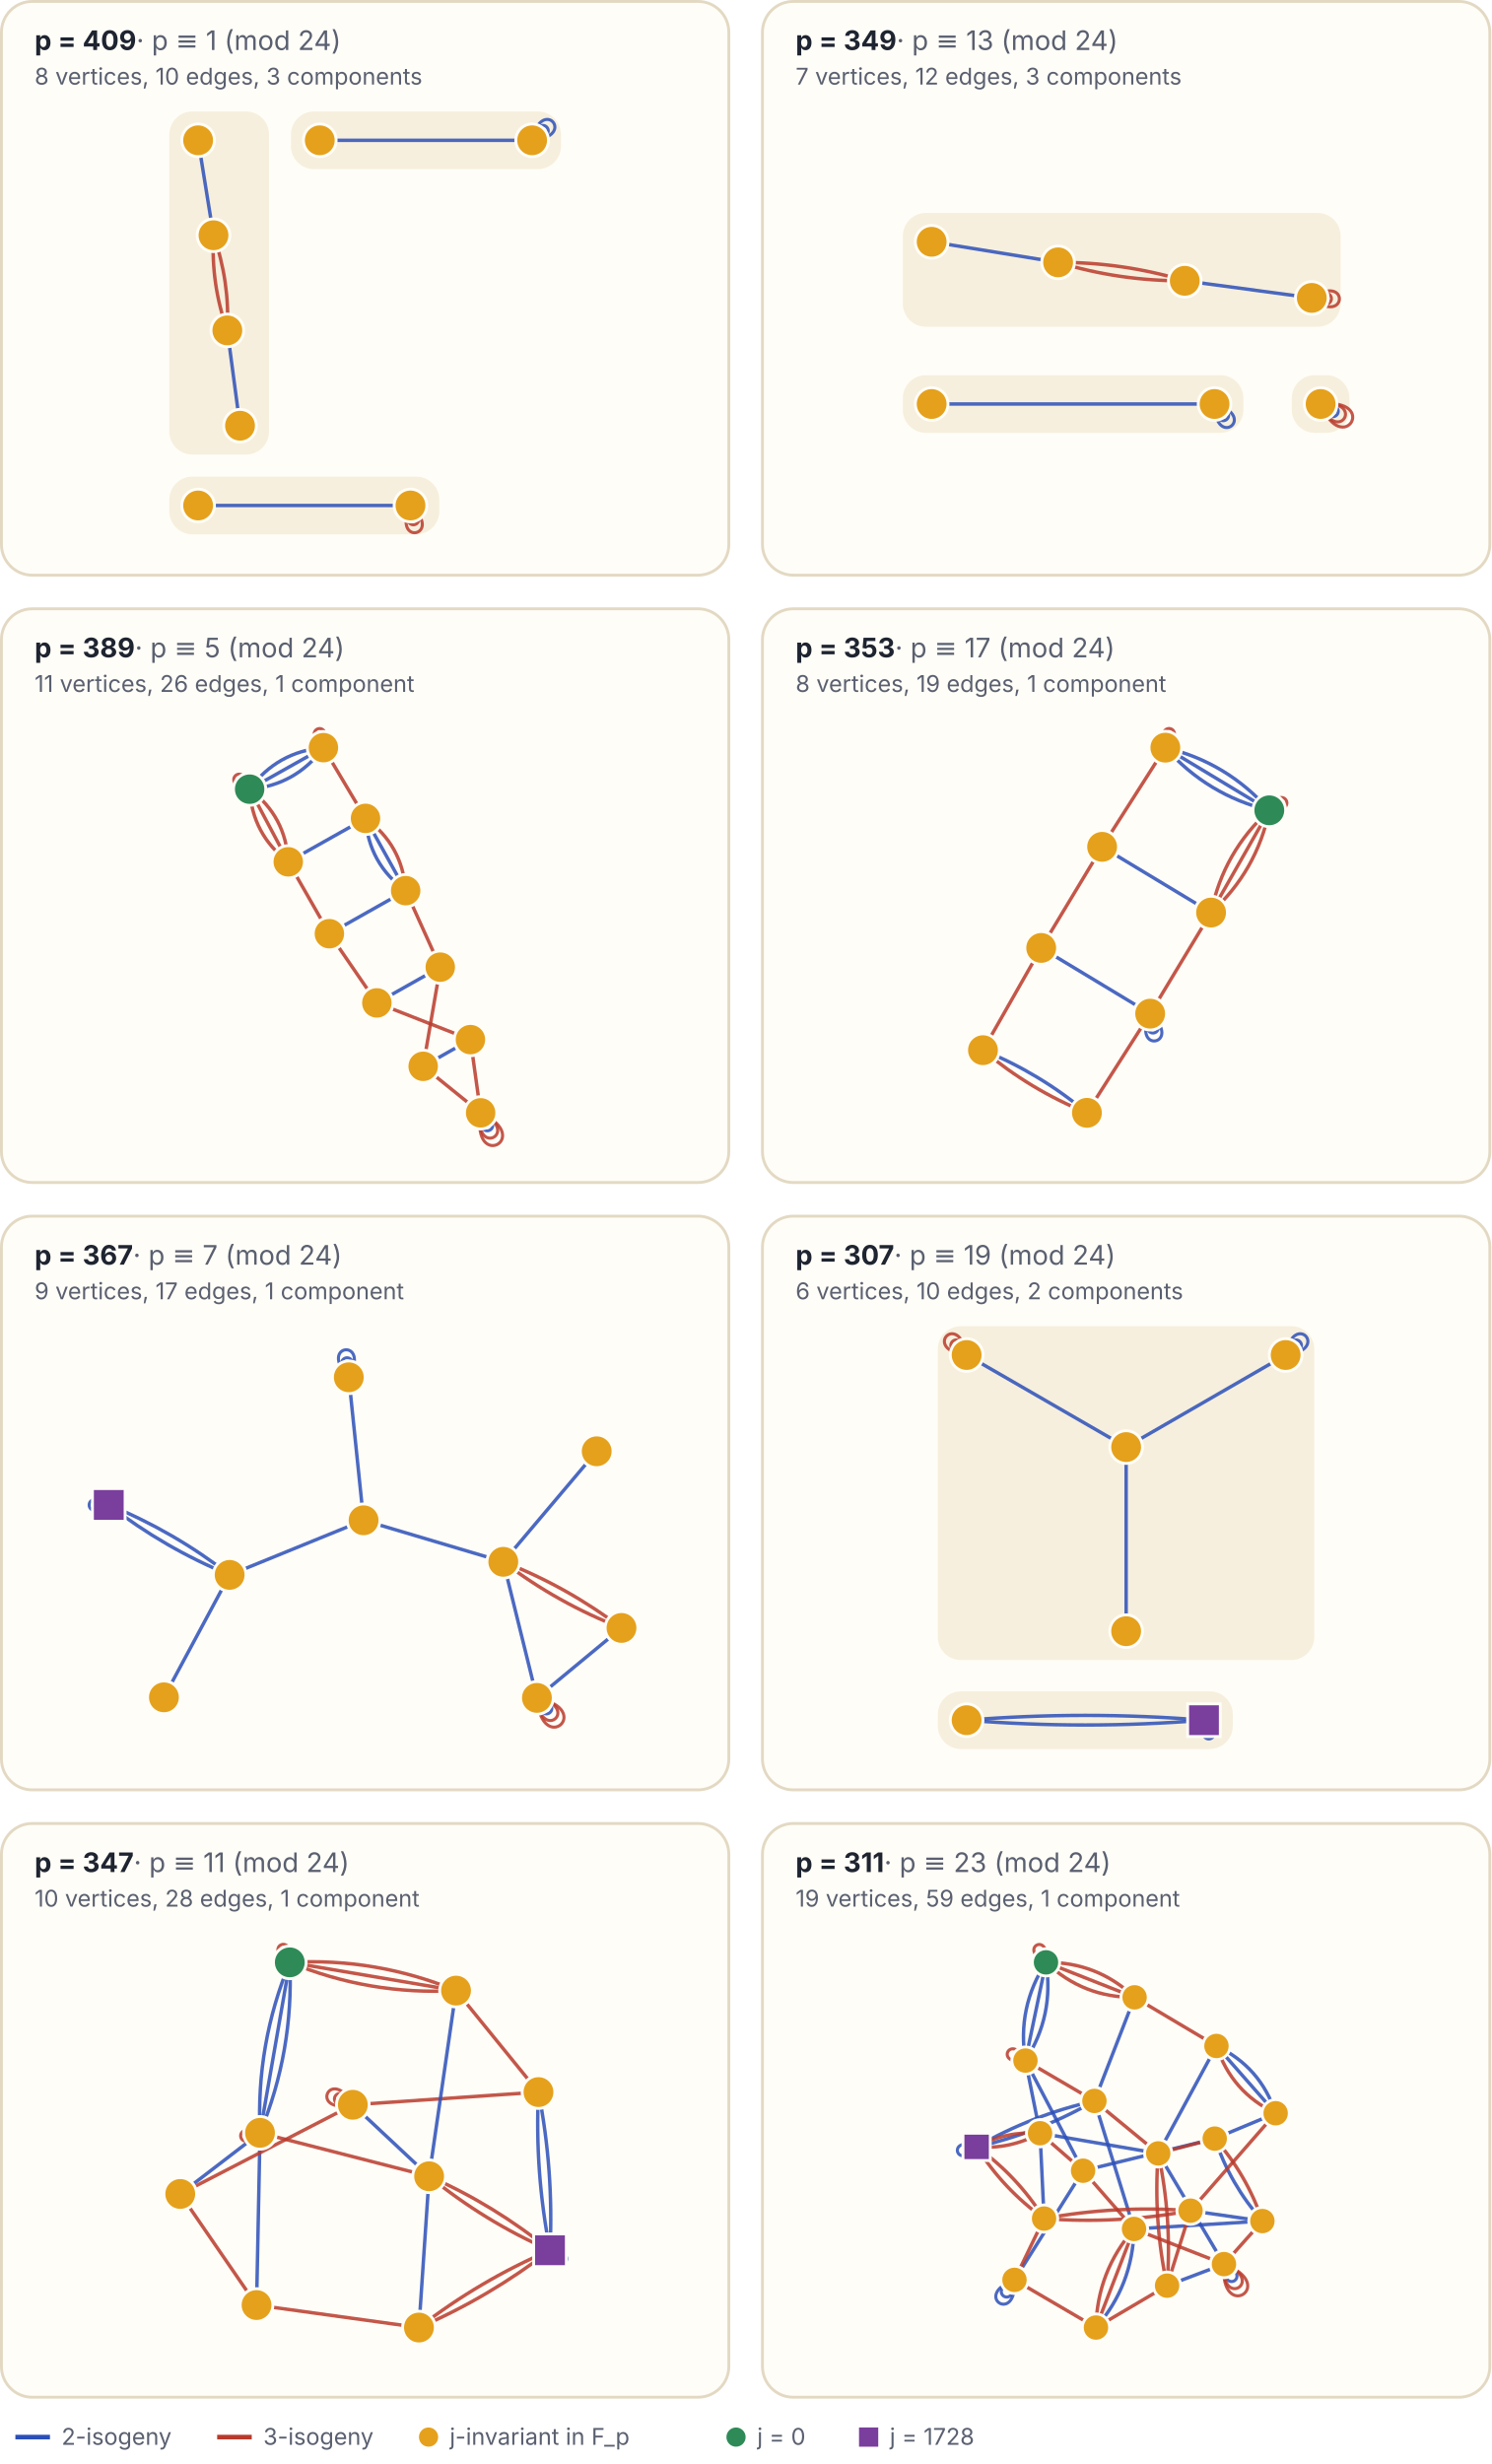
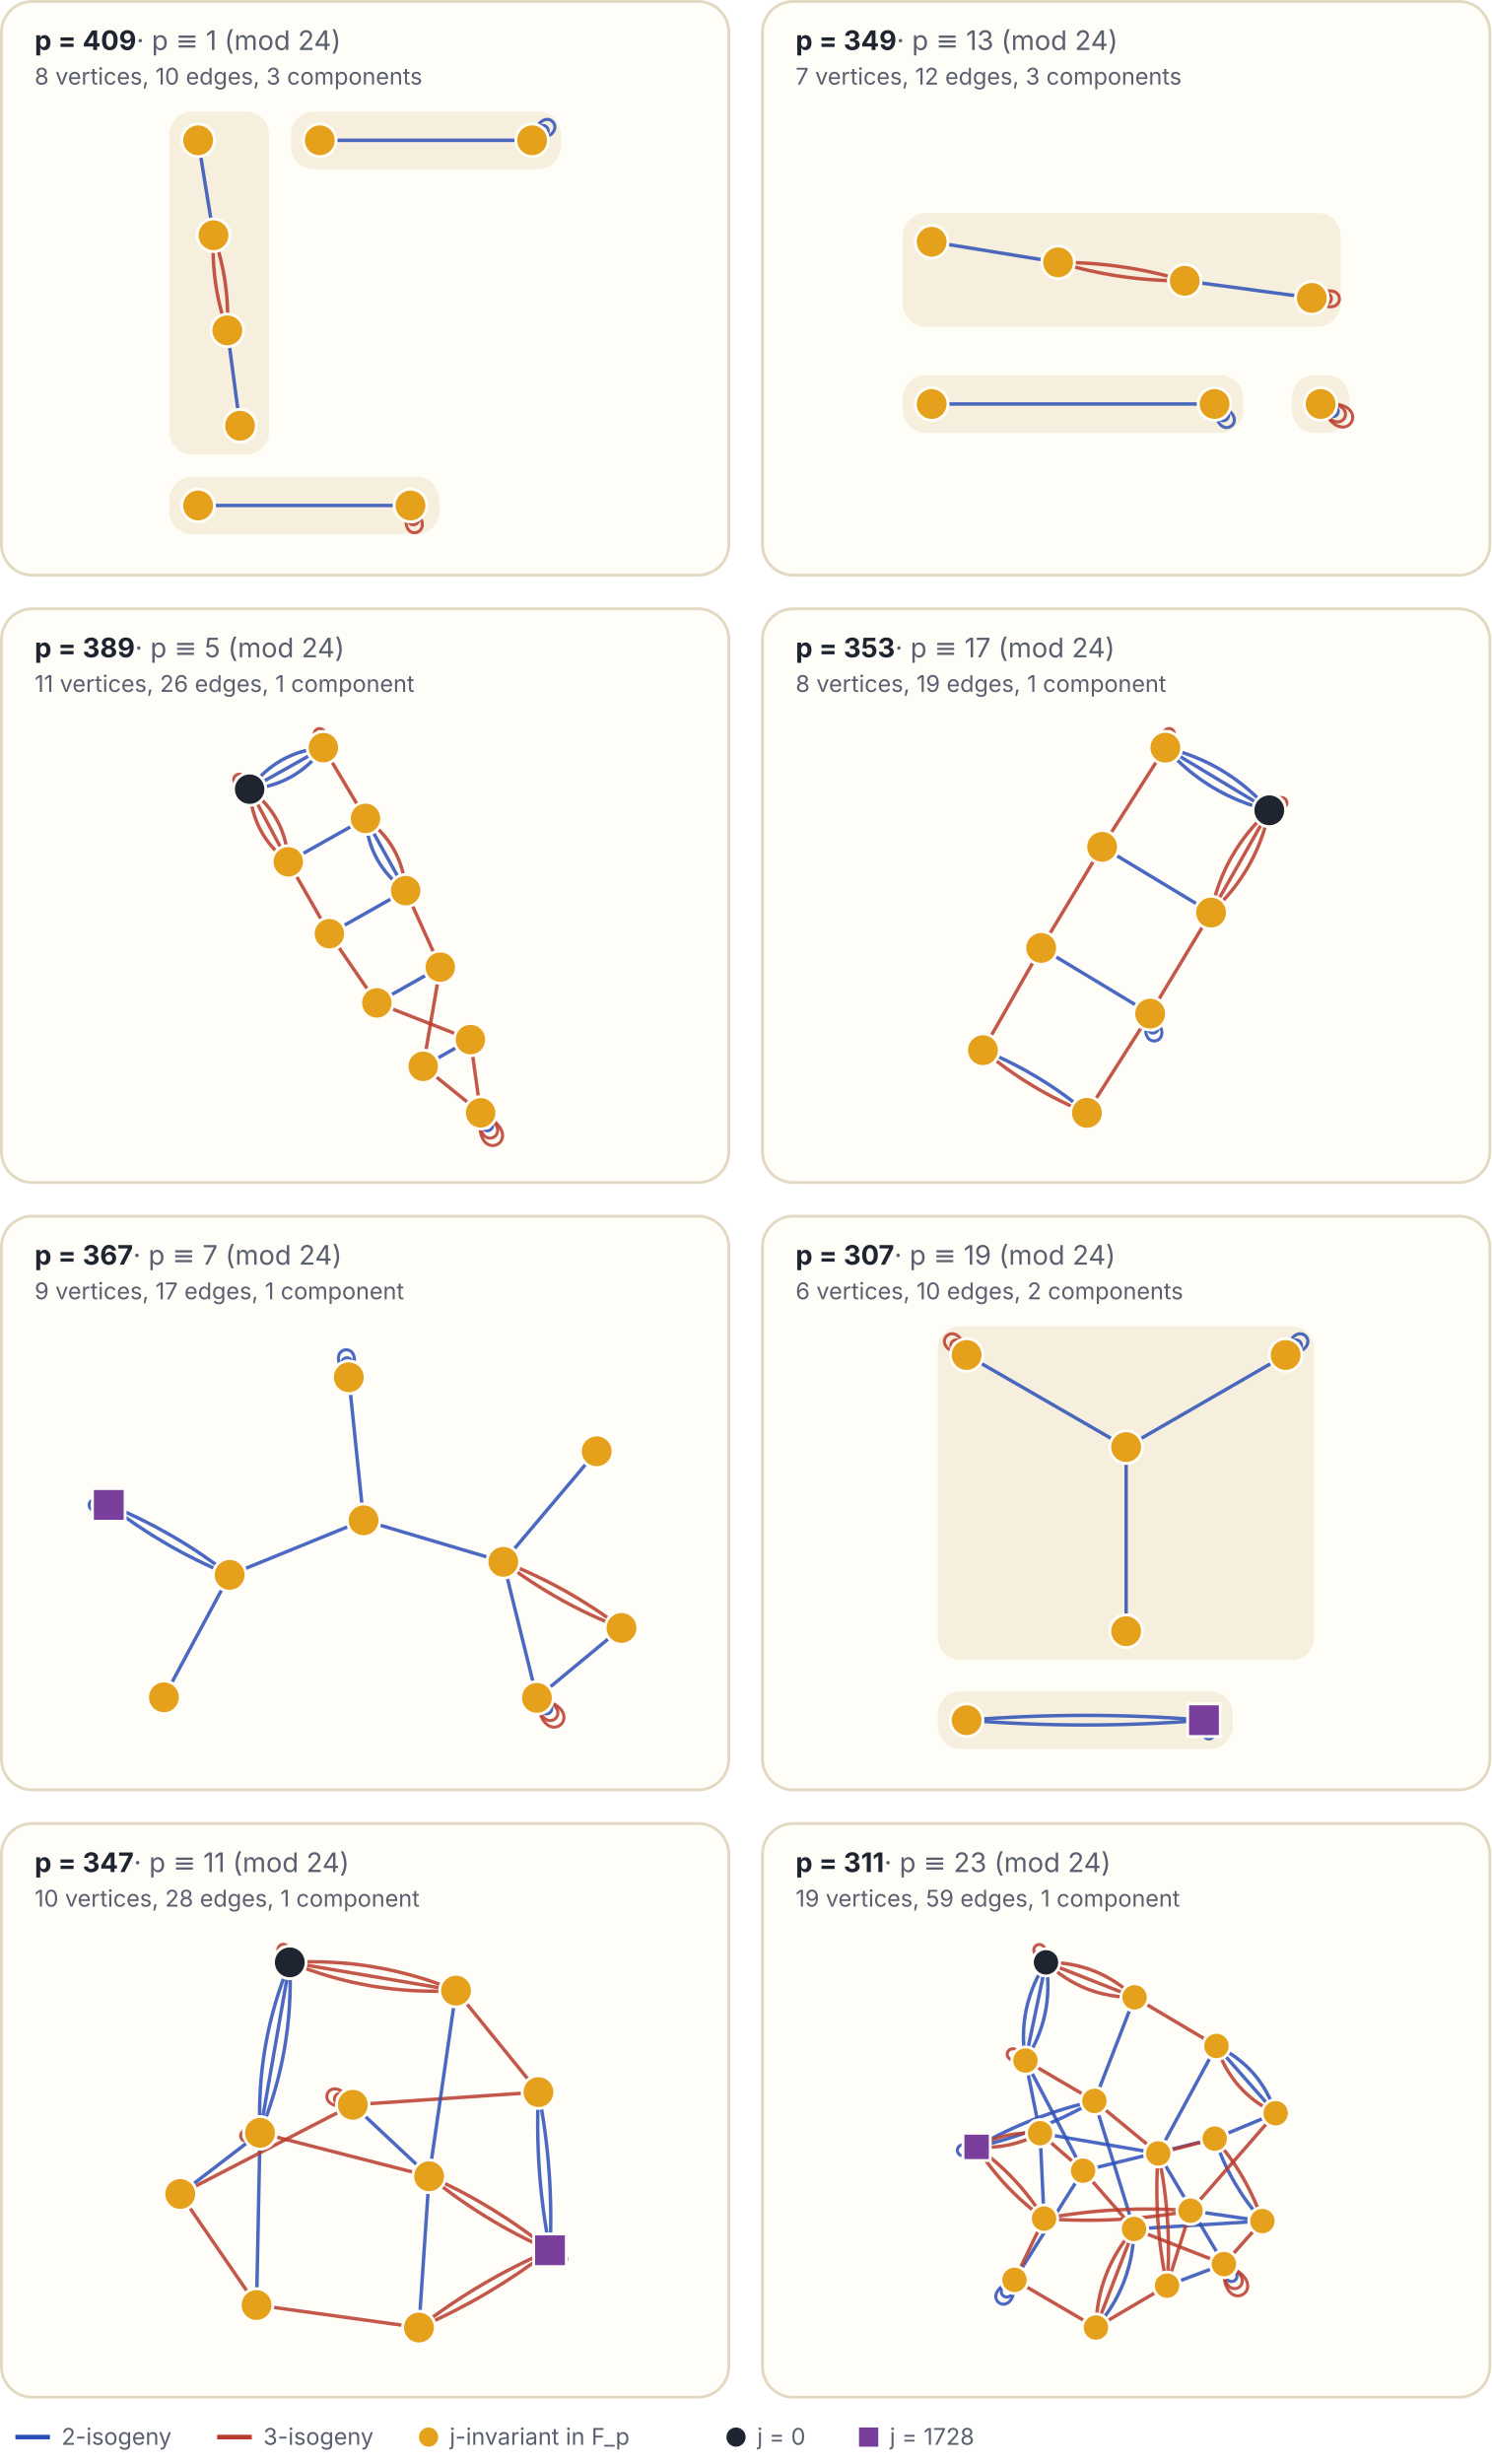
<svg xmlns="http://www.w3.org/2000/svg" viewBox="0 0 776 1282" width="776" font-family="Inter, system-ui, -apple-system, Segoe UI, sans-serif" role="img">
  <g transform="translate(0,0)">
    <rect x="0.75" y="0.75" width="378.5" height="298.5" rx="16" fill="#FFFDF7" stroke="#E3D9C3" stroke-width="1.5" />
    <text x="18" y="26" font-size="14" font-weight="700" fill="#1E2430">p = 409<tspan font-weight="400" fill="#5A6070">  ·  p ≡ 1 (mod 24)</tspan>
    </text>
    <text x="18" y="44" font-size="12" fill="#5A6070">8 vertices, 10 edges, 3 components</text>
    <rect x="88.1" y="58.0" width="51.9" height="178.5" rx="12" fill="#F6EFDD" stroke="none" />
    <rect x="151.4" y="58.0" width="140.5" height="30.0" rx="12" fill="#F6EFDD" stroke="none" />
    <rect x="88.1" y="248.0" width="140.5" height="30.0" rx="12" fill="#F6EFDD" stroke="none" />
    <path d="M166.4,73.0Q221.7,73.0 276.9,73.0" fill="none" stroke="#2B4FB8" stroke-width="1.8" opacity="0.85" />
    <path d="M103.1,263.0Q158.3,263.0 213.6,263.0" fill="none" stroke="#2B4FB8" stroke-width="1.8" opacity="0.85" />
    <path d="M111.1,122.4Q107.1,97.7 103.1,73.0" fill="none" stroke="#2B4FB8" stroke-width="1.8" opacity="0.85" />
    <path d="M111.1,122.4Q119.6,146.4 118.3,171.9" fill="none" stroke="#B93A2B" stroke-width="1.8" opacity="0.85" />
    <path d="M111.1,122.4Q109.7,147.9 118.3,171.9" fill="none" stroke="#B93A2B" stroke-width="1.8" opacity="0.85" />
    <path d="M276.9,73.0C293.9,71.6 280.4,56.3 276.9,73.0" fill="none" stroke="#2B4FB8" stroke-width="1.6" opacity="0.85" />
    <path d="M276.9,73.0C300.9,71.1 281.8,49.5 276.9,73.0" fill="none" stroke="#2B4FB8" stroke-width="1.6" opacity="0.85" />
    <path d="M124.9,221.5Q121.6,196.7 118.3,171.9" fill="none" stroke="#2B4FB8" stroke-width="1.8" opacity="0.85" />
    <path d="M213.6,263.0C206.4,278.4 226.4,274.2 213.6,263.0" fill="none" stroke="#B93A2B" stroke-width="1.6" opacity="0.85" />
    <path d="M213.6,263.0C203.4,284.7 231.6,278.9 213.6,263.0" fill="none" stroke="#B93A2B" stroke-width="1.6" opacity="0.85" />
    <circle cx="166.4" cy="73.0" r="8.5" fill="#E5A11C" stroke="#FFFDF7" stroke-width="1.5" />
    <circle cx="103.1" cy="263.0" r="8.5" fill="#E5A11C" stroke="#FFFDF7" stroke-width="1.5" />
    <circle cx="111.1" cy="122.4" r="8.5" fill="#E5A11C" stroke="#FFFDF7" stroke-width="1.5" />
    <circle cx="276.9" cy="73.0" r="8.5" fill="#E5A11C" stroke="#FFFDF7" stroke-width="1.5" />
    <circle cx="124.9" cy="221.5" r="8.5" fill="#E5A11C" stroke="#FFFDF7" stroke-width="1.5" />
    <circle cx="103.1" cy="73.0" r="8.5" fill="#E5A11C" stroke="#FFFDF7" stroke-width="1.5" />
    <circle cx="213.6" cy="263.0" r="8.5" fill="#E5A11C" stroke="#FFFDF7" stroke-width="1.5" />
    <circle cx="118.3" cy="171.9" r="8.5" fill="#E5A11C" stroke="#FFFDF7" stroke-width="1.5" />
  </g>
  <g transform="translate(396,0)">
    <rect x="0.75" y="0.75" width="378.5" height="298.5" rx="16" fill="#FFFDF7" stroke="#E3D9C3" stroke-width="1.5" />
    <text x="18" y="26" font-size="14" font-weight="700" fill="#1E2430">p = 349<tspan font-weight="400" fill="#5A6070">  ·  p ≡ 13 (mod 24)</tspan>
    </text>
    <text x="18" y="44" font-size="12" fill="#5A6070">7 vertices, 12 edges, 3 components</text>
    <rect x="73.8" y="110.8" width="227.8" height="59.2" rx="12" fill="#F6EFDD" stroke="none" />
    <rect x="73.8" y="195.2" width="177.2" height="30.0" rx="12" fill="#F6EFDD" stroke="none" />
    <rect x="276.2" y="195.2" width="30.0" height="30.0" rx="12" fill="#F6EFDD" stroke="none" />
    <path d="M88.8,210.2Q162.4,210.2 236.0,210.2" fill="none" stroke="#2B4FB8" stroke-width="1.8" opacity="0.85" />
    <path d="M286.6,155.0C299.7,165.9 300.7,145.5 286.6,155.0" fill="none" stroke="#B93A2B" stroke-width="1.6" opacity="0.85" />
    <path d="M286.6,155.0C305.0,170.3 306.5,141.6 286.6,155.0" fill="none" stroke="#B93A2B" stroke-width="1.6" opacity="0.85" />
    <path d="M286.6,155.0Q253.6,150.5 220.5,146.1" fill="none" stroke="#2B4FB8" stroke-width="1.8" opacity="0.85" />
    <path d="M154.6,136.5Q188.3,136.4 220.5,146.1" fill="none" stroke="#B93A2B" stroke-width="1.8" opacity="0.85" />
    <path d="M154.6,136.5Q186.8,146.3 220.5,146.1" fill="none" stroke="#B93A2B" stroke-width="1.8" opacity="0.85" />
    <path d="M154.6,136.5Q121.7,131.2 88.8,125.8" fill="none" stroke="#2B4FB8" stroke-width="1.8" opacity="0.85" />
    <path d="M236.0,210.2C236.2,227.2 252.4,214.8 236.0,210.2" fill="none" stroke="#2B4FB8" stroke-width="1.6" opacity="0.85" />
    <path d="M236.0,210.2C236.2,234.2 259.1,216.7 236.0,210.2" fill="none" stroke="#2B4FB8" stroke-width="1.6" opacity="0.85" />
    <path d="M291.2,210.2C297.7,225.9 308.1,208.4 291.2,210.2" fill="none" stroke="#2B4FB8" stroke-width="1.6" opacity="0.85" />
    <path d="M291.2,210.2C300.3,232.4 315.1,207.6 291.2,210.2" fill="none" stroke="#B93A2B" stroke-width="1.6" opacity="0.85" />
    <path d="M291.2,210.2C303.0,238.8 322.0,206.9 291.2,210.2" fill="none" stroke="#B93A2B" stroke-width="1.6" opacity="0.85" />
    <circle cx="88.8" cy="210.2" r="8.5" fill="#E5A11C" stroke="#FFFDF7" stroke-width="1.5" />
    <circle cx="286.6" cy="155.0" r="8.5" fill="#E5A11C" stroke="#FFFDF7" stroke-width="1.5" />
    <circle cx="154.6" cy="136.5" r="8.5" fill="#E5A11C" stroke="#FFFDF7" stroke-width="1.5" />
    <circle cx="236.0" cy="210.2" r="8.5" fill="#E5A11C" stroke="#FFFDF7" stroke-width="1.5" />
    <circle cx="220.5" cy="146.1" r="8.5" fill="#E5A11C" stroke="#FFFDF7" stroke-width="1.5" />
    <circle cx="88.8" cy="125.8" r="8.5" fill="#E5A11C" stroke="#FFFDF7" stroke-width="1.5" />
    <circle cx="291.2" cy="210.2" r="8.5" fill="#E5A11C" stroke="#FFFDF7" stroke-width="1.5" />
  </g>
  <g transform="translate(0,316)">
    <rect x="0.75" y="0.75" width="378.5" height="298.5" rx="16" fill="#FFFDF7" stroke="#E3D9C3" stroke-width="1.5" />
    <text x="18" y="26" font-size="14" font-weight="700" fill="#1E2430">p = 389<tspan font-weight="400" fill="#5A6070">  ·  p ≡ 5 (mod 24)</tspan>
    </text>
    <text x="18" y="44" font-size="12" fill="#5A6070">11 vertices, 26 edges, 1 component</text>
    <path d="M129.9,94.6C126.8,77.9 113.0,92.9 129.9,94.6" fill="none" stroke="#B93A2B" stroke-width="1.6" opacity="0.85" />
    <path d="M129.9,94.6Q148.8,108.8 150.0,132.4" fill="none" stroke="#B93A2B" stroke-width="1.8" opacity="0.85" />
    <path d="M129.9,94.6Q140.0,113.5 150.0,132.4" fill="none" stroke="#B93A2B" stroke-width="1.8" opacity="0.85" />
    <path d="M129.9,94.6Q131.2,118.2 150.0,132.4" fill="none" stroke="#B93A2B" stroke-width="1.8" opacity="0.85" />
    <path d="M129.9,94.6Q144.2,75.1 168.3,73.0" fill="none" stroke="#2B4FB8" stroke-width="1.8" opacity="0.85" />
    <path d="M129.9,94.6Q149.1,83.8 168.3,73.0" fill="none" stroke="#2B4FB8" stroke-width="1.8" opacity="0.85" />
    <path d="M129.9,94.6Q154.0,92.5 168.3,73.0" fill="none" stroke="#2B4FB8" stroke-width="1.8" opacity="0.85" />
    <path d="M244.8,224.9Q232.5,231.9 220.2,238.8" fill="none" stroke="#2B4FB8" stroke-width="1.8" opacity="0.85" />
    <path d="M244.8,224.9Q220.5,215.4 196.1,205.8" fill="none" stroke="#B93A2B" stroke-width="1.8" opacity="0.85" />
    <path d="M244.8,224.9Q247.5,244.0 250.1,263.0" fill="none" stroke="#B93A2B" stroke-width="1.8" opacity="0.85" />
    <path d="M220.2,238.8Q235.1,250.9 250.1,263.0" fill="none" stroke="#B93A2B" stroke-width="1.8" opacity="0.85" />
    <path d="M220.2,238.8Q224.7,213.0 229.1,187.2" fill="none" stroke="#B93A2B" stroke-width="1.8" opacity="0.85" />
    <path d="M196.1,205.8Q183.8,187.8 171.4,169.8" fill="none" stroke="#B93A2B" stroke-width="1.8" opacity="0.85" />
    <path d="M196.1,205.8Q212.6,196.5 229.1,187.2" fill="none" stroke="#2B4FB8" stroke-width="1.8" opacity="0.85" />
    <path d="M211.1,147.4Q191.2,158.6 171.4,169.8" fill="none" stroke="#2B4FB8" stroke-width="1.8" opacity="0.85" />
    <path d="M211.1,147.4Q191.9,133.5 190.2,109.8" fill="none" stroke="#2B4FB8" stroke-width="1.8" opacity="0.85" />
    <path d="M211.1,147.4Q200.6,128.6 190.2,109.8" fill="none" stroke="#2B4FB8" stroke-width="1.8" opacity="0.85" />
    <path d="M211.1,147.4Q209.4,123.7 190.2,109.8" fill="none" stroke="#B93A2B" stroke-width="1.8" opacity="0.85" />
    <path d="M211.1,147.4Q220.1,167.3 229.1,187.2" fill="none" stroke="#B93A2B" stroke-width="1.8" opacity="0.85" />
    <path d="M150.0,132.4Q160.7,151.1 171.4,169.8" fill="none" stroke="#B93A2B" stroke-width="1.8" opacity="0.85" />
    <path d="M150.0,132.4Q170.1,121.1 190.2,109.8" fill="none" stroke="#2B4FB8" stroke-width="1.8" opacity="0.85" />
    <path d="M250.1,263.0C247.5,279.8 265.5,270.2 250.1,263.0" fill="none" stroke="#2B4FB8" stroke-width="1.6" opacity="0.85" />
    <path d="M250.1,263.0C246.4,286.7 271.8,273.2 250.1,263.0" fill="none" stroke="#B93A2B" stroke-width="1.6" opacity="0.85" />
    <path d="M250.1,263.0C245.3,293.6 278.1,276.2 250.1,263.0" fill="none" stroke="#B93A2B" stroke-width="1.6" opacity="0.85" />
    <path d="M168.3,73.0C174.4,57.1 154.8,62.7 168.3,73.0" fill="none" stroke="#B93A2B" stroke-width="1.6" opacity="0.85" />
    <path d="M168.3,73.0Q179.2,91.4 190.2,109.8" fill="none" stroke="#B93A2B" stroke-width="1.8" opacity="0.85" />
-     <circle cx="129.9" cy="94.6" r="8.4" fill="#2E8B57" stroke="#FFFDF7" stroke-width="1.5" />
+     <circle cx="129.9" cy="94.6" r="8.4" fill="#1E2430" stroke="#FFFDF7" stroke-width="1.5" />
    <circle cx="244.8" cy="224.9" r="8.4" fill="#E5A11C" stroke="#FFFDF7" stroke-width="1.5" />
    <circle cx="220.2" cy="238.8" r="8.4" fill="#E5A11C" stroke="#FFFDF7" stroke-width="1.5" />
    <circle cx="196.1" cy="205.8" r="8.4" fill="#E5A11C" stroke="#FFFDF7" stroke-width="1.5" />
    <circle cx="211.1" cy="147.4" r="8.4" fill="#E5A11C" stroke="#FFFDF7" stroke-width="1.5" />
    <circle cx="150.0" cy="132.4" r="8.4" fill="#E5A11C" stroke="#FFFDF7" stroke-width="1.5" />
    <circle cx="171.4" cy="169.8" r="8.4" fill="#E5A11C" stroke="#FFFDF7" stroke-width="1.5" />
    <circle cx="250.1" cy="263.0" r="8.4" fill="#E5A11C" stroke="#FFFDF7" stroke-width="1.5" />
    <circle cx="168.3" cy="73.0" r="8.4" fill="#E5A11C" stroke="#FFFDF7" stroke-width="1.5" />
    <circle cx="190.2" cy="109.8" r="8.4" fill="#E5A11C" stroke="#FFFDF7" stroke-width="1.5" />
    <circle cx="229.1" cy="187.2" r="8.4" fill="#E5A11C" stroke="#FFFDF7" stroke-width="1.5" />
  </g>
  <g transform="translate(396,316)">
    <rect x="0.75" y="0.75" width="378.5" height="298.5" rx="16" fill="#FFFDF7" stroke="#E3D9C3" stroke-width="1.5" />
    <text x="18" y="26" font-size="14" font-weight="700" fill="#1E2430">p = 353<tspan font-weight="400" fill="#5A6070">  ·  p ≡ 17 (mod 24)</tspan>
    </text>
    <text x="18" y="44" font-size="12" fill="#5A6070">8 vertices, 19 edges, 1 component</text>
    <path d="M264.5,105.6C281.4,107.3 270.9,89.8 264.5,105.6" fill="none" stroke="#B93A2B" stroke-width="1.6" opacity="0.85" />
    <path d="M264.5,105.6Q258.0,137.1 234.2,158.8" fill="none" stroke="#B93A2B" stroke-width="1.8" opacity="0.85" />
    <path d="M264.5,105.6Q249.3,132.2 234.2,158.8" fill="none" stroke="#B93A2B" stroke-width="1.8" opacity="0.85" />
    <path d="M264.5,105.6Q240.6,127.2 234.2,158.8" fill="none" stroke="#B93A2B" stroke-width="1.8" opacity="0.85" />
    <path d="M264.5,105.6Q232.3,97.8 210.4,73.0" fill="none" stroke="#2B4FB8" stroke-width="1.8" opacity="0.85" />
    <path d="M264.5,105.6Q237.5,89.3 210.4,73.0" fill="none" stroke="#2B4FB8" stroke-width="1.8" opacity="0.85" />
    <path d="M264.5,105.6Q242.6,80.7 210.4,73.0" fill="none" stroke="#2B4FB8" stroke-width="1.8" opacity="0.85" />
    <path d="M115.5,230.4Q145.1,242.4 169.6,263.0" fill="none" stroke="#2B4FB8" stroke-width="1.8" opacity="0.85" />
    <path d="M115.5,230.4Q140.0,251.0 169.6,263.0" fill="none" stroke="#B93A2B" stroke-width="1.8" opacity="0.85" />
    <path d="M115.5,230.4Q130.7,203.8 145.8,177.2" fill="none" stroke="#B93A2B" stroke-width="1.8" opacity="0.85" />
    <path d="M202.5,211.4C195.2,226.8 215.2,222.7 202.5,211.4" fill="none" stroke="#2B4FB8" stroke-width="1.6" opacity="0.85" />
    <path d="M202.5,211.4C192.2,233.1 220.4,227.4 202.5,211.4" fill="none" stroke="#2B4FB8" stroke-width="1.6" opacity="0.85" />
    <path d="M202.5,211.4Q186.0,237.2 169.6,263.0" fill="none" stroke="#B93A2B" stroke-width="1.8" opacity="0.85" />
    <path d="M202.5,211.4Q174.1,194.3 145.8,177.2" fill="none" stroke="#2B4FB8" stroke-width="1.8" opacity="0.85" />
    <path d="M202.5,211.4Q218.4,185.1 234.2,158.8" fill="none" stroke="#B93A2B" stroke-width="1.8" opacity="0.85" />
    <path d="M177.5,124.6Q161.6,150.9 145.8,177.2" fill="none" stroke="#B93A2B" stroke-width="1.8" opacity="0.85" />
    <path d="M177.5,124.6Q205.9,141.7 234.2,158.8" fill="none" stroke="#2B4FB8" stroke-width="1.8" opacity="0.85" />
    <path d="M177.5,124.6Q194.0,98.8 210.4,73.0" fill="none" stroke="#B93A2B" stroke-width="1.8" opacity="0.85" />
    <path d="M210.4,73.0C223.8,62.5 204.1,57.2 210.4,73.0" fill="none" stroke="#B93A2B" stroke-width="1.6" opacity="0.85" />
-     <circle cx="264.5" cy="105.6" r="8.5" fill="#2E8B57" stroke="#FFFDF7" stroke-width="1.5" />
+     <circle cx="264.5" cy="105.6" r="8.5" fill="#1E2430" stroke="#FFFDF7" stroke-width="1.5" />
    <circle cx="115.5" cy="230.4" r="8.5" fill="#E5A11C" stroke="#FFFDF7" stroke-width="1.5" />
    <circle cx="202.5" cy="211.4" r="8.5" fill="#E5A11C" stroke="#FFFDF7" stroke-width="1.5" />
    <circle cx="169.6" cy="263.0" r="8.5" fill="#E5A11C" stroke="#FFFDF7" stroke-width="1.5" />
    <circle cx="177.5" cy="124.6" r="8.5" fill="#E5A11C" stroke="#FFFDF7" stroke-width="1.5" />
    <circle cx="145.8" cy="177.2" r="8.5" fill="#E5A11C" stroke="#FFFDF7" stroke-width="1.5" />
    <circle cx="234.2" cy="158.8" r="8.5" fill="#E5A11C" stroke="#FFFDF7" stroke-width="1.5" />
    <circle cx="210.4" cy="73.0" r="8.5" fill="#E5A11C" stroke="#FFFDF7" stroke-width="1.5" />
  </g>
  <g transform="translate(0,632)">
    <rect x="0.75" y="0.75" width="378.5" height="298.5" rx="16" fill="#FFFDF7" stroke="#E3D9C3" stroke-width="1.5" />
    <text x="18" y="26" font-size="14" font-weight="700" fill="#1E2430">p = 367<tspan font-weight="400" fill="#5A6070">  ·  p ≡ 7 (mod 24)</tspan>
    </text>
    <text x="18" y="44" font-size="12" fill="#5A6070">9 vertices, 17 edges, 1 component</text>
    <path d="M310.5,123.1Q286.2,151.8 261.9,180.6" fill="none" stroke="#2B4FB8" stroke-width="1.8" opacity="0.85" />
    <path d="M323.4,215.0Q290.2,202.2 261.9,180.6" fill="none" stroke="#B93A2B" stroke-width="1.8" opacity="0.85" />
    <path d="M323.4,215.0Q295.1,193.5 261.9,180.6" fill="none" stroke="#B93A2B" stroke-width="1.8" opacity="0.85" />
    <path d="M323.4,215.0Q301.4,233.2 279.4,251.4" fill="none" stroke="#2B4FB8" stroke-width="1.8" opacity="0.85" />
    <path d="M85.3,251.1Q102.4,219.3 119.5,187.4" fill="none" stroke="#2B4FB8" stroke-width="1.8" opacity="0.85" />
    <path d="M119.5,187.4Q85.6,173.5 56.6,151.0" fill="none" stroke="#2B4FB8" stroke-width="1.8" opacity="0.85" />
    <path d="M119.5,187.4Q90.6,164.9 56.6,151.0" fill="none" stroke="#2B4FB8" stroke-width="1.8" opacity="0.85" />
    <path d="M119.5,187.4Q154.4,173.2 189.2,159.0" fill="none" stroke="#2B4FB8" stroke-width="1.8" opacity="0.85" />
    <path d="M261.9,180.6Q270.7,216.0 279.4,251.4" fill="none" stroke="#2B4FB8" stroke-width="1.8" opacity="0.85" />
    <path d="M261.9,180.6Q225.5,169.8 189.2,159.0" fill="none" stroke="#2B4FB8" stroke-width="1.8" opacity="0.85" />
    <path d="M56.6,151.0C42.9,140.9 43.1,161.3 56.6,151.0" fill="none" stroke="#2B4FB8" stroke-width="1.6" opacity="0.85" />
    <path d="M279.4,251.4C280.8,268.3 296.1,254.8 279.4,251.4" fill="none" stroke="#2B4FB8" stroke-width="1.6" opacity="0.85" />
    <path d="M279.4,251.4C281.4,275.3 302.9,256.3 279.4,251.4" fill="none" stroke="#B93A2B" stroke-width="1.6" opacity="0.85" />
    <path d="M279.4,251.4C281.9,282.3 309.8,257.7 279.4,251.4" fill="none" stroke="#B93A2B" stroke-width="1.6" opacity="0.85" />
    <path d="M181.5,84.6C189.9,69.8 169.7,72.4 181.5,84.6" fill="none" stroke="#2B4FB8" stroke-width="1.6" opacity="0.85" />
    <path d="M181.5,84.6C193.3,63.7 164.8,67.4 181.5,84.6" fill="none" stroke="#2B4FB8" stroke-width="1.6" opacity="0.85" />
    <path d="M181.5,84.6Q185.4,121.8 189.2,159.0" fill="none" stroke="#2B4FB8" stroke-width="1.8" opacity="0.85" />
    <circle cx="310.5" cy="123.1" r="8.5" fill="#E5A11C" stroke="#FFFDF7" stroke-width="1.5" />
    <circle cx="323.4" cy="215.0" r="8.5" fill="#E5A11C" stroke="#FFFDF7" stroke-width="1.5" />
    <circle cx="85.3" cy="251.1" r="8.5" fill="#E5A11C" stroke="#FFFDF7" stroke-width="1.5" />
    <circle cx="119.5" cy="187.4" r="8.5" fill="#E5A11C" stroke="#FFFDF7" stroke-width="1.5" />
    <circle cx="261.9" cy="180.6" r="8.5" fill="#E5A11C" stroke="#FFFDF7" stroke-width="1.5" />
    <rect x="48.1" y="142.5" width="17.0" height="17.0" fill="#7A3E9D" stroke="#FFFDF7" stroke-width="1.5" />
    <circle cx="279.4" cy="251.4" r="8.5" fill="#E5A11C" stroke="#FFFDF7" stroke-width="1.5" />
    <circle cx="181.5" cy="84.6" r="8.5" fill="#E5A11C" stroke="#FFFDF7" stroke-width="1.5" />
    <circle cx="189.2" cy="159.0" r="8.5" fill="#E5A11C" stroke="#FFFDF7" stroke-width="1.5" />
  </g>
  <g transform="translate(396,632)">
    <rect x="0.75" y="0.75" width="378.5" height="298.5" rx="16" fill="#FFFDF7" stroke="#E3D9C3" stroke-width="1.5" />
    <text x="18" y="26" font-size="14" font-weight="700" fill="#1E2430">p = 307<tspan font-weight="400" fill="#5A6070">  ·  p ≡ 19 (mod 24)</tspan>
    </text>
    <text x="18" y="44" font-size="12" fill="#5A6070">6 vertices, 10 edges, 2 components</text>
    <rect x="92.0" y="58.0" width="195.9" height="173.7" rx="12" fill="#F6EFDD" stroke="none" />
    <rect x="92.0" y="248.0" width="153.5" height="30.0" rx="12" fill="#F6EFDD" stroke="none" />
    <path d="M273.0,73.0C289.9,71.2 276.0,56.3 273.0,73.0" fill="none" stroke="#2B4FB8" stroke-width="1.6" opacity="0.85" />
    <path d="M273.0,73.0C296.8,70.5 277.2,49.4 273.0,73.0" fill="none" stroke="#2B4FB8" stroke-width="1.6" opacity="0.85" />
    <path d="M273.0,73.0Q231.5,96.9 190.0,120.9" fill="none" stroke="#2B4FB8" stroke-width="1.8" opacity="0.85" />
    <path d="M190.0,216.7Q190.0,168.8 190.0,120.9" fill="none" stroke="#2B4FB8" stroke-width="1.8" opacity="0.85" />
    <path d="M107.0,73.0C104.0,56.3 90.1,71.2 107.0,73.0" fill="none" stroke="#B93A2B" stroke-width="1.6" opacity="0.85" />
    <path d="M107.0,73.0C102.8,49.4 83.2,70.5 107.0,73.0" fill="none" stroke="#B93A2B" stroke-width="1.6" opacity="0.85" />
    <path d="M107.0,73.0Q148.5,96.9 190.0,120.9" fill="none" stroke="#2B4FB8" stroke-width="1.8" opacity="0.85" />
    <path d="M107.0,263.0Q168.8,258.0 230.5,263.0" fill="none" stroke="#2B4FB8" stroke-width="1.8" opacity="0.85" />
    <path d="M107.0,263.0Q168.8,268.0 230.5,263.0" fill="none" stroke="#2B4FB8" stroke-width="1.8" opacity="0.85" />
    <path d="M230.5,263.0C225.5,279.2 244.7,272.4 230.5,263.0" fill="none" stroke="#2B4FB8" stroke-width="1.6" opacity="0.85" />
    <circle cx="273.0" cy="73.0" r="8.5" fill="#E5A11C" stroke="#FFFDF7" stroke-width="1.5" />
    <circle cx="190.0" cy="216.7" r="8.5" fill="#E5A11C" stroke="#FFFDF7" stroke-width="1.5" />
    <circle cx="107.0" cy="73.0" r="8.5" fill="#E5A11C" stroke="#FFFDF7" stroke-width="1.5" />
    <circle cx="107.0" cy="263.0" r="8.5" fill="#E5A11C" stroke="#FFFDF7" stroke-width="1.5" />
    <rect x="222.0" y="254.5" width="17.0" height="17.0" fill="#7A3E9D" stroke="#FFFDF7" stroke-width="1.5" />
    <circle cx="190.0" cy="120.9" r="8.5" fill="#E5A11C" stroke="#FFFDF7" stroke-width="1.5" />
  </g>
  <g transform="translate(0,948)">
    <rect x="0.75" y="0.75" width="378.5" height="298.5" rx="16" fill="#FFFDF7" stroke="#E3D9C3" stroke-width="1.5" />
    <text x="18" y="26" font-size="14" font-weight="700" fill="#1E2430">p = 347<tspan font-weight="400" fill="#5A6070">  ·  p ≡ 11 (mod 24)</tspan>
    </text>
    <text x="18" y="44" font-size="12" fill="#5A6070">10 vertices, 28 edges, 1 component</text>
    <path d="M150.8,73.0C153.7,56.3 135.5,65.5 150.8,73.0" fill="none" stroke="#B93A2B" stroke-width="1.6" opacity="0.85" />
    <path d="M150.8,73.0Q152.9,119.1 135.3,161.7" fill="none" stroke="#2B4FB8" stroke-width="1.8" opacity="0.85" />
    <path d="M150.8,73.0Q143.0,117.3 135.3,161.7" fill="none" stroke="#2B4FB8" stroke-width="1.8" opacity="0.85" />
    <path d="M150.8,73.0Q133.2,115.6 135.3,161.7" fill="none" stroke="#2B4FB8" stroke-width="1.8" opacity="0.85" />
    <path d="M150.8,73.0Q195.7,70.5 237.3,87.7" fill="none" stroke="#B93A2B" stroke-width="1.8" opacity="0.85" />
    <path d="M150.8,73.0Q194.1,80.4 237.3,87.7" fill="none" stroke="#B93A2B" stroke-width="1.8" opacity="0.85" />
    <path d="M150.8,73.0Q192.4,90.2 237.3,87.7" fill="none" stroke="#B93A2B" stroke-width="1.8" opacity="0.85" />
    <path d="M218.0,263.0Q175.7,257.1 133.5,251.3" fill="none" stroke="#B93A2B" stroke-width="1.8" opacity="0.85" />
    <path d="M218.0,263.0Q220.6,223.6 223.3,184.3" fill="none" stroke="#2B4FB8" stroke-width="1.8" opacity="0.85" />
    <path d="M218.0,263.0Q249.5,238.6 286.2,222.8" fill="none" stroke="#B93A2B" stroke-width="1.8" opacity="0.85" />
    <path d="M218.0,263.0Q254.6,247.2 286.2,222.8" fill="none" stroke="#B93A2B" stroke-width="1.8" opacity="0.85" />
    <path d="M280.2,140.5Q231.9,143.8 183.6,147.1" fill="none" stroke="#B93A2B" stroke-width="1.8" opacity="0.85" />
    <path d="M280.2,140.5Q258.8,114.1 237.3,87.7" fill="none" stroke="#B93A2B" stroke-width="1.8" opacity="0.85" />
    <path d="M280.2,140.5Q288.2,181.3 286.2,222.8" fill="none" stroke="#2B4FB8" stroke-width="1.8" opacity="0.85" />
    <path d="M280.2,140.5Q278.2,182.0 286.2,222.8" fill="none" stroke="#2B4FB8" stroke-width="1.8" opacity="0.85" />
    <path d="M133.5,251.3Q113.7,222.4 93.8,193.5" fill="none" stroke="#B93A2B" stroke-width="1.8" opacity="0.85" />
    <path d="M133.5,251.3Q134.4,206.5 135.3,161.7" fill="none" stroke="#2B4FB8" stroke-width="1.8" opacity="0.85" />
    <path d="M183.6,147.1C175.4,132.2 167.0,150.8 183.6,147.1" fill="none" stroke="#B93A2B" stroke-width="1.6" opacity="0.85" />
    <path d="M183.6,147.1C172.0,126.1 160.1,152.3 183.6,147.1" fill="none" stroke="#B93A2B" stroke-width="1.6" opacity="0.85" />
    <path d="M183.6,147.1Q138.7,170.3 93.8,193.5" fill="none" stroke="#B93A2B" stroke-width="1.8" opacity="0.85" />
    <path d="M183.6,147.1Q203.4,165.7 223.3,184.3" fill="none" stroke="#2B4FB8" stroke-width="1.8" opacity="0.85" />
    <path d="M93.8,193.5Q114.6,177.6 135.3,161.7" fill="none" stroke="#2B4FB8" stroke-width="1.8" opacity="0.85" />
    <path d="M135.3,161.7C119.8,154.6 124.1,174.5 135.3,161.7" fill="none" stroke="#B93A2B" stroke-width="1.6" opacity="0.85" />
    <path d="M135.3,161.7Q179.3,173.0 223.3,184.3" fill="none" stroke="#B93A2B" stroke-width="1.8" opacity="0.85" />
    <path d="M237.3,87.7Q230.3,136.0 223.3,184.3" fill="none" stroke="#2B4FB8" stroke-width="1.8" opacity="0.85" />
    <path d="M223.3,184.3Q257.3,199.3 286.2,222.8" fill="none" stroke="#B93A2B" stroke-width="1.8" opacity="0.85" />
    <path d="M223.3,184.3Q252.1,207.8 286.2,222.8" fill="none" stroke="#B93A2B" stroke-width="1.8" opacity="0.85" />
    <path d="M286.2,222.8C290.8,239.1 303.2,222.9 286.2,222.8" fill="none" stroke="#2B4FB8" stroke-width="1.6" opacity="0.85" />
-     <circle cx="150.8" cy="73.0" r="8.5" fill="#2E8B57" stroke="#FFFDF7" stroke-width="1.5" />
+     <circle cx="150.8" cy="73.0" r="8.5" fill="#1E2430" stroke="#FFFDF7" stroke-width="1.5" />
    <circle cx="218.0" cy="263.0" r="8.5" fill="#E5A11C" stroke="#FFFDF7" stroke-width="1.5" />
    <circle cx="280.2" cy="140.5" r="8.5" fill="#E5A11C" stroke="#FFFDF7" stroke-width="1.5" />
    <circle cx="133.5" cy="251.3" r="8.5" fill="#E5A11C" stroke="#FFFDF7" stroke-width="1.5" />
    <circle cx="183.6" cy="147.1" r="8.5" fill="#E5A11C" stroke="#FFFDF7" stroke-width="1.5" />
    <circle cx="93.8" cy="193.5" r="8.5" fill="#E5A11C" stroke="#FFFDF7" stroke-width="1.5" />
    <circle cx="135.3" cy="161.7" r="8.5" fill="#E5A11C" stroke="#FFFDF7" stroke-width="1.5" />
    <circle cx="237.3" cy="87.7" r="8.5" fill="#E5A11C" stroke="#FFFDF7" stroke-width="1.5" />
    <circle cx="223.3" cy="184.3" r="8.5" fill="#E5A11C" stroke="#FFFDF7" stroke-width="1.5" />
    <rect x="277.7" y="214.3" width="17.0" height="17.0" fill="#7A3E9D" stroke="#FFFDF7" stroke-width="1.5" />
  </g>
  <g transform="translate(396,948)">
    <rect x="0.75" y="0.75" width="378.5" height="298.5" rx="16" fill="#FFFDF7" stroke="#E3D9C3" stroke-width="1.5" />
    <text x="18" y="26" font-size="14" font-weight="700" fill="#1E2430">p = 311<tspan font-weight="400" fill="#5A6070">  ·  p ≡ 23 (mod 24)</tspan>
    </text>
    <text x="18" y="44" font-size="12" fill="#5A6070">19 vertices, 59 edges, 1 component</text>
    <path d="M148.3,73.0C150.8,56.2 132.9,65.9 148.3,73.0" fill="none" stroke="#B93A2B" stroke-width="1.6" opacity="0.85" />
    <path d="M148.3,73.0Q152.7,100.6 137.6,124.1" fill="none" stroke="#2B4FB8" stroke-width="1.8" opacity="0.85" />
    <path d="M148.3,73.0Q142.9,98.6 137.6,124.1" fill="none" stroke="#2B4FB8" stroke-width="1.8" opacity="0.85" />
    <path d="M148.3,73.0Q133.1,96.5 137.6,124.1" fill="none" stroke="#2B4FB8" stroke-width="1.8" opacity="0.85" />
    <path d="M148.3,73.0Q175.0,72.8 194.4,91.2" fill="none" stroke="#B93A2B" stroke-width="1.8" opacity="0.85" />
    <path d="M148.3,73.0Q171.3,82.1 194.4,91.2" fill="none" stroke="#B93A2B" stroke-width="1.8" opacity="0.85" />
    <path d="M148.3,73.0Q167.7,91.4 194.4,91.2" fill="none" stroke="#B93A2B" stroke-width="1.8" opacity="0.85" />
    <path d="M194.1,211.7Q193.5,241.0 174.3,263.0" fill="none" stroke="#2B4FB8" stroke-width="1.8" opacity="0.85" />
    <path d="M194.1,211.7Q184.2,237.4 174.3,263.0" fill="none" stroke="#B93A2B" stroke-width="1.8" opacity="0.85" />
    <path d="M194.1,211.7Q174.9,233.8 174.3,263.0" fill="none" stroke="#B93A2B" stroke-width="1.8" opacity="0.85" />
    <path d="M194.1,211.7Q180.8,196.5 167.6,181.4" fill="none" stroke="#B93A2B" stroke-width="1.8" opacity="0.85" />
    <path d="M194.1,211.7Q183.8,178.4 173.5,145.1" fill="none" stroke="#2B4FB8" stroke-width="1.8" opacity="0.85" />
    <path d="M194.1,211.7Q227.5,209.7 260.9,207.6" fill="none" stroke="#2B4FB8" stroke-width="1.8" opacity="0.85" />
    <path d="M194.1,211.7Q217.5,220.9 240.9,230.0" fill="none" stroke="#B93A2B" stroke-width="1.8" opacity="0.85" />
    <path d="M211.3,241.2Q192.8,252.1 174.3,263.0" fill="none" stroke="#B93A2B" stroke-width="1.8" opacity="0.85" />
    <path d="M211.3,241.2Q204.0,207.1 206.7,172.4" fill="none" stroke="#B93A2B" stroke-width="1.8" opacity="0.85" />
    <path d="M211.3,241.2Q214.0,206.5 206.7,172.4" fill="none" stroke="#B93A2B" stroke-width="1.8" opacity="0.85" />
    <path d="M211.3,241.2Q217.4,221.7 223.5,202.2" fill="none" stroke="#B93A2B" stroke-width="1.8" opacity="0.85" />
    <path d="M211.3,241.2Q226.1,235.6 240.9,230.0" fill="none" stroke="#2B4FB8" stroke-width="1.8" opacity="0.85" />
    <path d="M131.9,238.2C115.9,243.9 133.0,255.1 131.9,238.2" fill="none" stroke="#2B4FB8" stroke-width="1.6" opacity="0.85" />
    <path d="M131.9,238.2C109.3,246.3 133.4,262.1 131.9,238.2" fill="none" stroke="#2B4FB8" stroke-width="1.6" opacity="0.85" />
    <path d="M131.9,238.2Q153.1,250.6 174.3,263.0" fill="none" stroke="#B93A2B" stroke-width="1.8" opacity="0.85" />
    <path d="M131.9,238.2Q149.8,209.8 167.6,181.4" fill="none" stroke="#2B4FB8" stroke-width="1.8" opacity="0.85" />
    <path d="M131.9,238.2Q139.6,222.2 147.3,206.3" fill="none" stroke="#B93A2B" stroke-width="1.8" opacity="0.85" />
    <path d="M167.6,181.4Q152.6,152.7 137.6,124.1" fill="none" stroke="#2B4FB8" stroke-width="1.8" opacity="0.85" />
    <path d="M167.6,181.4Q156.4,171.6 145.2,161.9" fill="none" stroke="#B93A2B" stroke-width="1.8" opacity="0.85" />
    <path d="M167.6,181.4Q201.9,173.0 236.1,164.7" fill="none" stroke="#2B4FB8" stroke-width="1.8" opacity="0.85" />
    <path d="M206.7,172.4Q190.1,158.7 173.5,145.1" fill="none" stroke="#B93A2B" stroke-width="1.8" opacity="0.85" />
    <path d="M206.7,172.4Q223.8,201.2 240.9,230.0" fill="none" stroke="#2B4FB8" stroke-width="1.8" opacity="0.85" />
    <path d="M206.7,172.4Q221.9,144.5 237.0,116.5" fill="none" stroke="#2B4FB8" stroke-width="1.8" opacity="0.85" />
    <path d="M206.7,172.4Q175.9,167.2 145.2,161.9" fill="none" stroke="#2B4FB8" stroke-width="1.8" opacity="0.85" />
    <path d="M206.7,172.4Q221.4,168.5 236.1,164.7" fill="none" stroke="#B93A2B" stroke-width="1.8" opacity="0.85" />
    <path d="M147.3,206.3Q185.1,199.3 223.5,202.2" fill="none" stroke="#B93A2B" stroke-width="1.8" opacity="0.85" />
    <path d="M147.3,206.3Q185.7,209.3 223.5,202.2" fill="none" stroke="#B93A2B" stroke-width="1.8" opacity="0.85" />
    <path d="M147.3,206.3Q126.1,191.1 112.2,169.0" fill="none" stroke="#B93A2B" stroke-width="1.8" opacity="0.85" />
    <path d="M147.3,206.3Q133.4,184.2 112.2,169.0" fill="none" stroke="#B93A2B" stroke-width="1.8" opacity="0.85" />
    <path d="M147.3,206.3Q146.3,184.1 145.2,161.9" fill="none" stroke="#2B4FB8" stroke-width="1.8" opacity="0.85" />
    <path d="M173.5,145.1Q144.7,161.7 112.2,169.0" fill="none" stroke="#2B4FB8" stroke-width="1.8" opacity="0.85" />
    <path d="M173.5,145.1Q141.0,152.4 112.2,169.0" fill="none" stroke="#2B4FB8" stroke-width="1.8" opacity="0.85" />
    <path d="M173.5,145.1Q155.6,134.6 137.6,124.1" fill="none" stroke="#B93A2B" stroke-width="1.8" opacity="0.85" />
    <path d="M173.5,145.1Q184.0,118.1 194.4,91.2" fill="none" stroke="#2B4FB8" stroke-width="1.8" opacity="0.85" />
    <path d="M260.9,207.6Q242.2,204.9 223.5,202.2" fill="none" stroke="#2B4FB8" stroke-width="1.8" opacity="0.85" />
    <path d="M260.9,207.6Q250.9,218.8 240.9,230.0" fill="none" stroke="#B93A2B" stroke-width="1.8" opacity="0.85" />
    <path d="M260.9,207.6Q244.2,188.6 236.1,164.7" fill="none" stroke="#2B4FB8" stroke-width="1.8" opacity="0.85" />
    <path d="M260.9,207.6Q252.9,183.7 236.1,164.7" fill="none" stroke="#B93A2B" stroke-width="1.8" opacity="0.85" />
    <path d="M223.5,202.2Q245.6,176.9 267.8,151.5" fill="none" stroke="#B93A2B" stroke-width="1.8" opacity="0.85" />
    <path d="M112.2,169.0C96.5,162.4 101.4,182.2 112.2,169.0" fill="none" stroke="#2B4FB8" stroke-width="1.6" opacity="0.85" />
    <path d="M112.2,169.0Q127.6,160.6 145.2,161.9" fill="none" stroke="#B93A2B" stroke-width="1.8" opacity="0.85" />
    <path d="M112.2,169.0Q129.7,170.4 145.2,161.9" fill="none" stroke="#B93A2B" stroke-width="1.8" opacity="0.85" />
    <path d="M137.6,124.1C129.9,108.9 120.8,127.2 137.6,124.1" fill="none" stroke="#B93A2B" stroke-width="1.6" opacity="0.85" />
    <path d="M137.6,124.1Q141.4,143.0 145.2,161.9" fill="none" stroke="#2B4FB8" stroke-width="1.8" opacity="0.85" />
    <path d="M240.9,230.0C239.6,247.0 256.8,236.0 240.9,230.0" fill="none" stroke="#2B4FB8" stroke-width="1.6" opacity="0.85" />
    <path d="M240.9,230.0C239.0,253.9 263.3,238.5 240.9,230.0" fill="none" stroke="#B93A2B" stroke-width="1.6" opacity="0.85" />
    <path d="M240.9,230.0C238.5,260.9 269.9,241.0 240.9,230.0" fill="none" stroke="#B93A2B" stroke-width="1.6" opacity="0.85" />
    <path d="M194.4,91.2Q215.7,103.9 237.0,116.5" fill="none" stroke="#B93A2B" stroke-width="1.8" opacity="0.85" />
    <path d="M237.0,116.5Q259.9,127.4 267.8,151.5" fill="none" stroke="#2B4FB8" stroke-width="1.8" opacity="0.85" />
    <path d="M237.0,116.5Q252.4,134.0 267.8,151.5" fill="none" stroke="#2B4FB8" stroke-width="1.8" opacity="0.85" />
    <path d="M237.0,116.5Q244.9,140.6 267.8,151.5" fill="none" stroke="#B93A2B" stroke-width="1.8" opacity="0.85" />
    <path d="M236.1,164.7Q252.0,158.1 267.8,151.5" fill="none" stroke="#2B4FB8" stroke-width="1.8" opacity="0.85" />
-     <circle cx="148.3" cy="73.0" r="7.1" fill="#2E8B57" stroke="#FFFDF7" stroke-width="1.5" />
+     <circle cx="148.3" cy="73.0" r="7.1" fill="#1E2430" stroke="#FFFDF7" stroke-width="1.5" />
    <circle cx="194.1" cy="211.7" r="7.1" fill="#E5A11C" stroke="#FFFDF7" stroke-width="1.5" />
    <circle cx="211.3" cy="241.2" r="7.1" fill="#E5A11C" stroke="#FFFDF7" stroke-width="1.5" />
    <circle cx="131.9" cy="238.2" r="7.1" fill="#E5A11C" stroke="#FFFDF7" stroke-width="1.5" />
    <circle cx="174.3" cy="263.0" r="7.1" fill="#E5A11C" stroke="#FFFDF7" stroke-width="1.5" />
    <circle cx="167.6" cy="181.4" r="7.1" fill="#E5A11C" stroke="#FFFDF7" stroke-width="1.5" />
    <circle cx="206.7" cy="172.4" r="7.1" fill="#E5A11C" stroke="#FFFDF7" stroke-width="1.5" />
    <circle cx="147.3" cy="206.3" r="7.1" fill="#E5A11C" stroke="#FFFDF7" stroke-width="1.5" />
    <circle cx="173.5" cy="145.1" r="7.1" fill="#E5A11C" stroke="#FFFDF7" stroke-width="1.5" />
    <circle cx="260.9" cy="207.6" r="7.1" fill="#E5A11C" stroke="#FFFDF7" stroke-width="1.5" />
    <circle cx="223.5" cy="202.2" r="7.1" fill="#E5A11C" stroke="#FFFDF7" stroke-width="1.5" />
    <rect x="105.1" y="161.9" width="14.2" height="14.2" fill="#7A3E9D" stroke="#FFFDF7" stroke-width="1.5" />
    <circle cx="137.6" cy="124.1" r="7.1" fill="#E5A11C" stroke="#FFFDF7" stroke-width="1.5" />
    <circle cx="240.9" cy="230.0" r="7.1" fill="#E5A11C" stroke="#FFFDF7" stroke-width="1.5" />
    <circle cx="194.4" cy="91.2" r="7.1" fill="#E5A11C" stroke="#FFFDF7" stroke-width="1.5" />
    <circle cx="237.0" cy="116.5" r="7.1" fill="#E5A11C" stroke="#FFFDF7" stroke-width="1.5" />
    <circle cx="145.2" cy="161.9" r="7.1" fill="#E5A11C" stroke="#FFFDF7" stroke-width="1.5" />
    <circle cx="236.1" cy="164.7" r="7.1" fill="#E5A11C" stroke="#FFFDF7" stroke-width="1.5" />
    <circle cx="267.8" cy="151.5" r="7.1" fill="#E5A11C" stroke="#FFFDF7" stroke-width="1.5" />
  </g>
  <g transform="translate(0,1268)">
    <line x1="8" y1="0" x2="26" y2="0" stroke="#2B4FB8" stroke-width="2.4" />
    <text x="32" y="4" font-size="12" fill="#5A6070">2-isogeny</text>
    <line x1="113" y1="0" x2="131" y2="0" stroke="#B93A2B" stroke-width="2.4" />
    <text x="137" y="4" font-size="12" fill="#5A6070">3-isogeny</text>
    <circle cx="223" cy="0" r="5" fill="#E5A11C" />
    <text x="234" y="4" font-size="12" fill="#5A6070">j-invariant in F_p</text>
-     <circle cx="383" cy="0" r="5" fill="#2E8B57" />
+     <circle cx="383" cy="0" r="5" fill="#1E2430" />
    <text x="394" y="4" font-size="12" fill="#5A6070">j = 0</text>
    <rect x="447" y="-5" width="10" height="10" fill="#7A3E9D" />
    <text x="463" y="4" font-size="12" fill="#5A6070">j = 1728</text>
  </g>
</svg>
